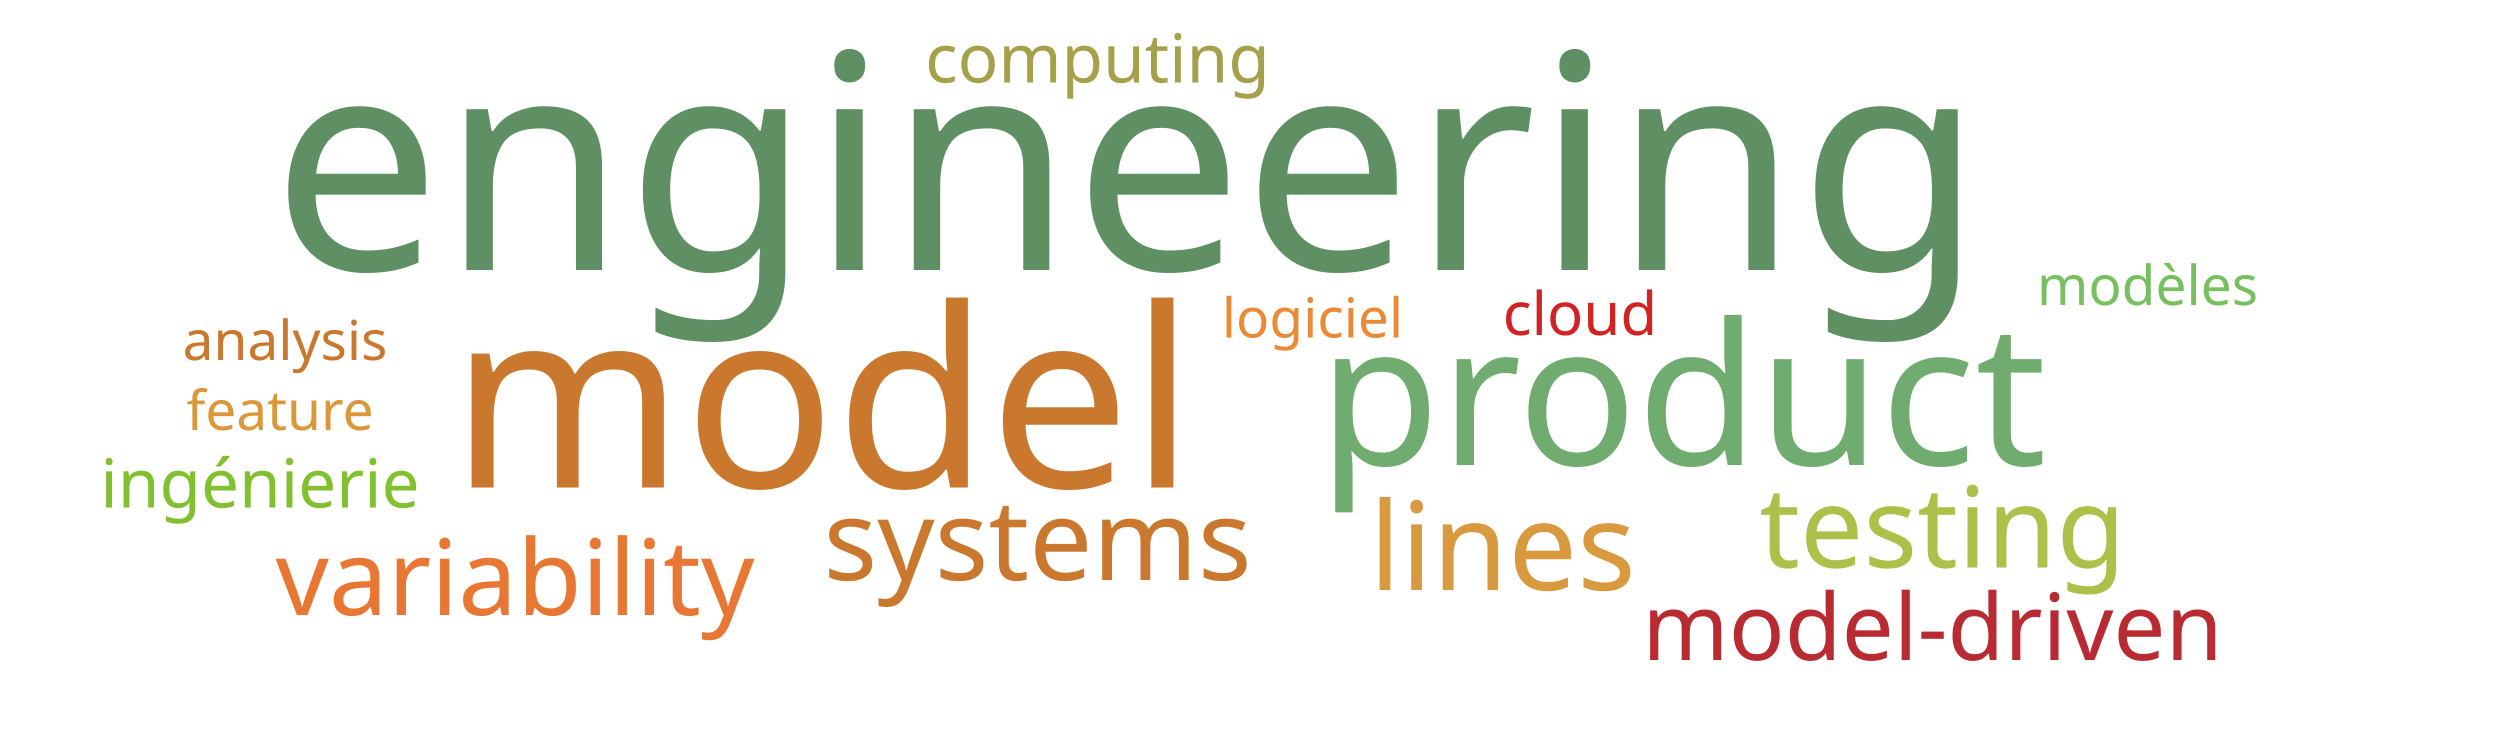
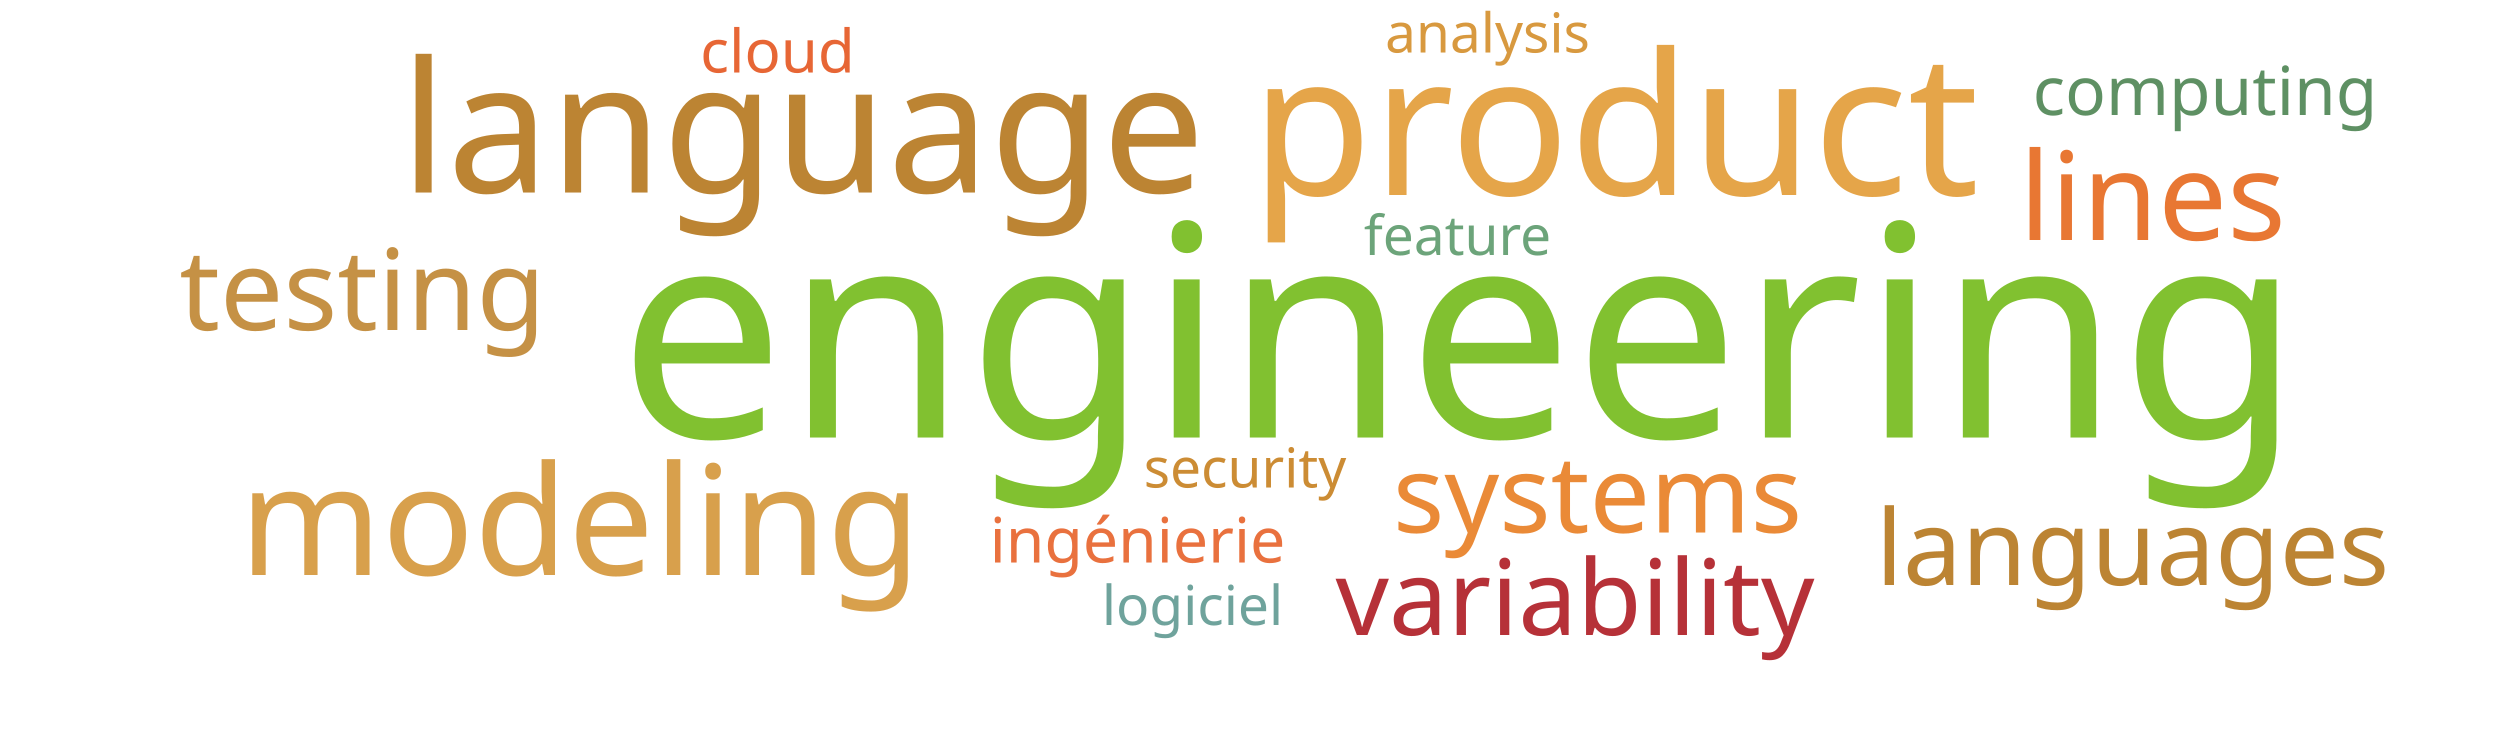
<svg xmlns="http://www.w3.org/2000/svg" width="1000" height="300">
  <g transform="translate(500, 150)">
-     <text text-anchor="middle" style="font-family: Impact; font-size: 120px; fill: #5e9063" transform="translate(-49,-42)rotate(0)">engineering</text>
-     <text text-anchor="middle" style="font-family: Impact; font-size: 100px; fill: #cb782f" transform="translate(-171,45)rotate(0)">model</text>
-     <text text-anchor="middle" style="font-family: Impact; font-size: 79px; fill: #70ac6f" transform="translate(173,36)rotate(0)">product</text>
-     <text text-anchor="middle" style="font-family: Impact; font-size: 49px; fill: #d8993f" transform="translate(101,86)rotate(0)">lines</text>
-     <text text-anchor="middle" style="font-family: Impact; font-size: 45px; fill: #adc14a" transform="translate(277,77)rotate(0)">testing</text>
-     <text text-anchor="middle" style="font-family: Impact; font-size: 45px; fill: #cb782f" transform="translate(-85,82)rotate(0)">systems</text>
-     <text text-anchor="middle" style="font-family: Impact; font-size: 42px; fill: #e87733" transform="translate(-294,96)rotate(0)">variability</text>
-     <text text-anchor="middle" style="font-family: Impact; font-size: 37px; fill: #b92b32" transform="translate(273,114)rotate(0)">model-driven</text>
-     <text text-anchor="middle" style="font-family: Impact; font-size: 27px; fill: #81c130" transform="translate(-396,53)rotate(0)">ingénierie</text>
-     <text text-anchor="middle" style="font-family: Impact; font-size: 27px; fill: #a5a14a" transform="translate(-61,-117)rotate(0)">computing</text>
-     <text text-anchor="middle" style="font-family: Impact; font-size: 24px; fill: #d12323" transform="translate(132,-16)rotate(0)">cloud</text>
-     <text text-anchor="middle" style="font-family: Impact; font-size: 22px; fill: #78c05f" transform="translate(359,-28)rotate(0)">modèles</text>
-     <text text-anchor="middle" style="font-family: Impact; font-size: 22px; fill: #ea8a37" transform="translate(25,-15)rotate(0)">logiciel</text>
-     <text text-anchor="middle" style="font-family: Impact; font-size: 22px; fill: #da983a" transform="translate(-388,22)rotate(0)">feature</text>
-     <text text-anchor="middle" style="font-family: Impact; font-size: 22px; fill: #cb782f" transform="translate(-386,-6)rotate(0)">analysis</text>
+     <text text-anchor="middle" style="font-family: Impact; font-size: 118px; fill: #81c130" transform="translate(84,25)rotate(0)">engineering</text>
+     <text text-anchor="middle" style="font-family: Impact; font-size: 79px; fill: #e5a549" transform="translate(146,-72)rotate(0)">product</text>
+     <text text-anchor="middle" style="font-family: Impact; font-size: 73px; fill: #bc8433" transform="translate(-179,-73)rotate(0)">language</text>
+     <text text-anchor="middle" style="font-family: Impact; font-size: 61px; fill: #d8a04c" transform="translate(-268,80)rotate(0)">modeling</text>
+     <text text-anchor="middle" style="font-family: Impact; font-size: 49px; fill: #e87733" transform="translate(361,-54)rotate(0)">lines</text>
+     <text text-anchor="middle" style="font-family: Impact; font-size: 45px; fill: #c59145" transform="translate(-355,-18)rotate(0)">testing</text>
+     <text text-anchor="middle" style="font-family: Impact; font-size: 43px; fill: #ea8a37" transform="translate(139,63)rotate(0)">systems</text>
+     <text text-anchor="middle" style="font-family: Impact; font-size: 42px; fill: #b63138" transform="translate(130,104)rotate(0)">variability</text>
+     <text text-anchor="middle" style="font-family: Impact; font-size: 42px; fill: #bc8433" transform="translate(353,84)rotate(0)">languages</text>
+     <text text-anchor="middle" style="font-family: Impact; font-size: 27px; fill: #5e9063" transform="translate(382,-104)rotate(0)">computing</text>
+     <text text-anchor="middle" style="font-family: Impact; font-size: 25px; fill: #e9713e" transform="translate(-45,75)rotate(0)">ingénierie</text>
+     <text text-anchor="middle" style="font-family: Impact; font-size: 24px; fill: #e76635" transform="translate(-189,-121)rotate(0)">cloud</text>
+     <text text-anchor="middle" style="font-family: Impact; font-size: 22px; fill: #6fa39c" transform="translate(-23,100)rotate(0)">logiciel</text>
+     <text text-anchor="middle" style="font-family: Impact; font-size: 22px; fill: #6ca47a" transform="translate(83,-48)rotate(0)">feature</text>
+     <text text-anchor="middle" style="font-family: Impact; font-size: 22px; fill: #d8993f" transform="translate(95,-129)rotate(0)">analysis</text>
+     <text text-anchor="middle" style="font-family: Impact; font-size: 22px; fill: #cc8c34" transform="translate(-2,45)rotate(0)">security</text>
  </g>
</svg>
